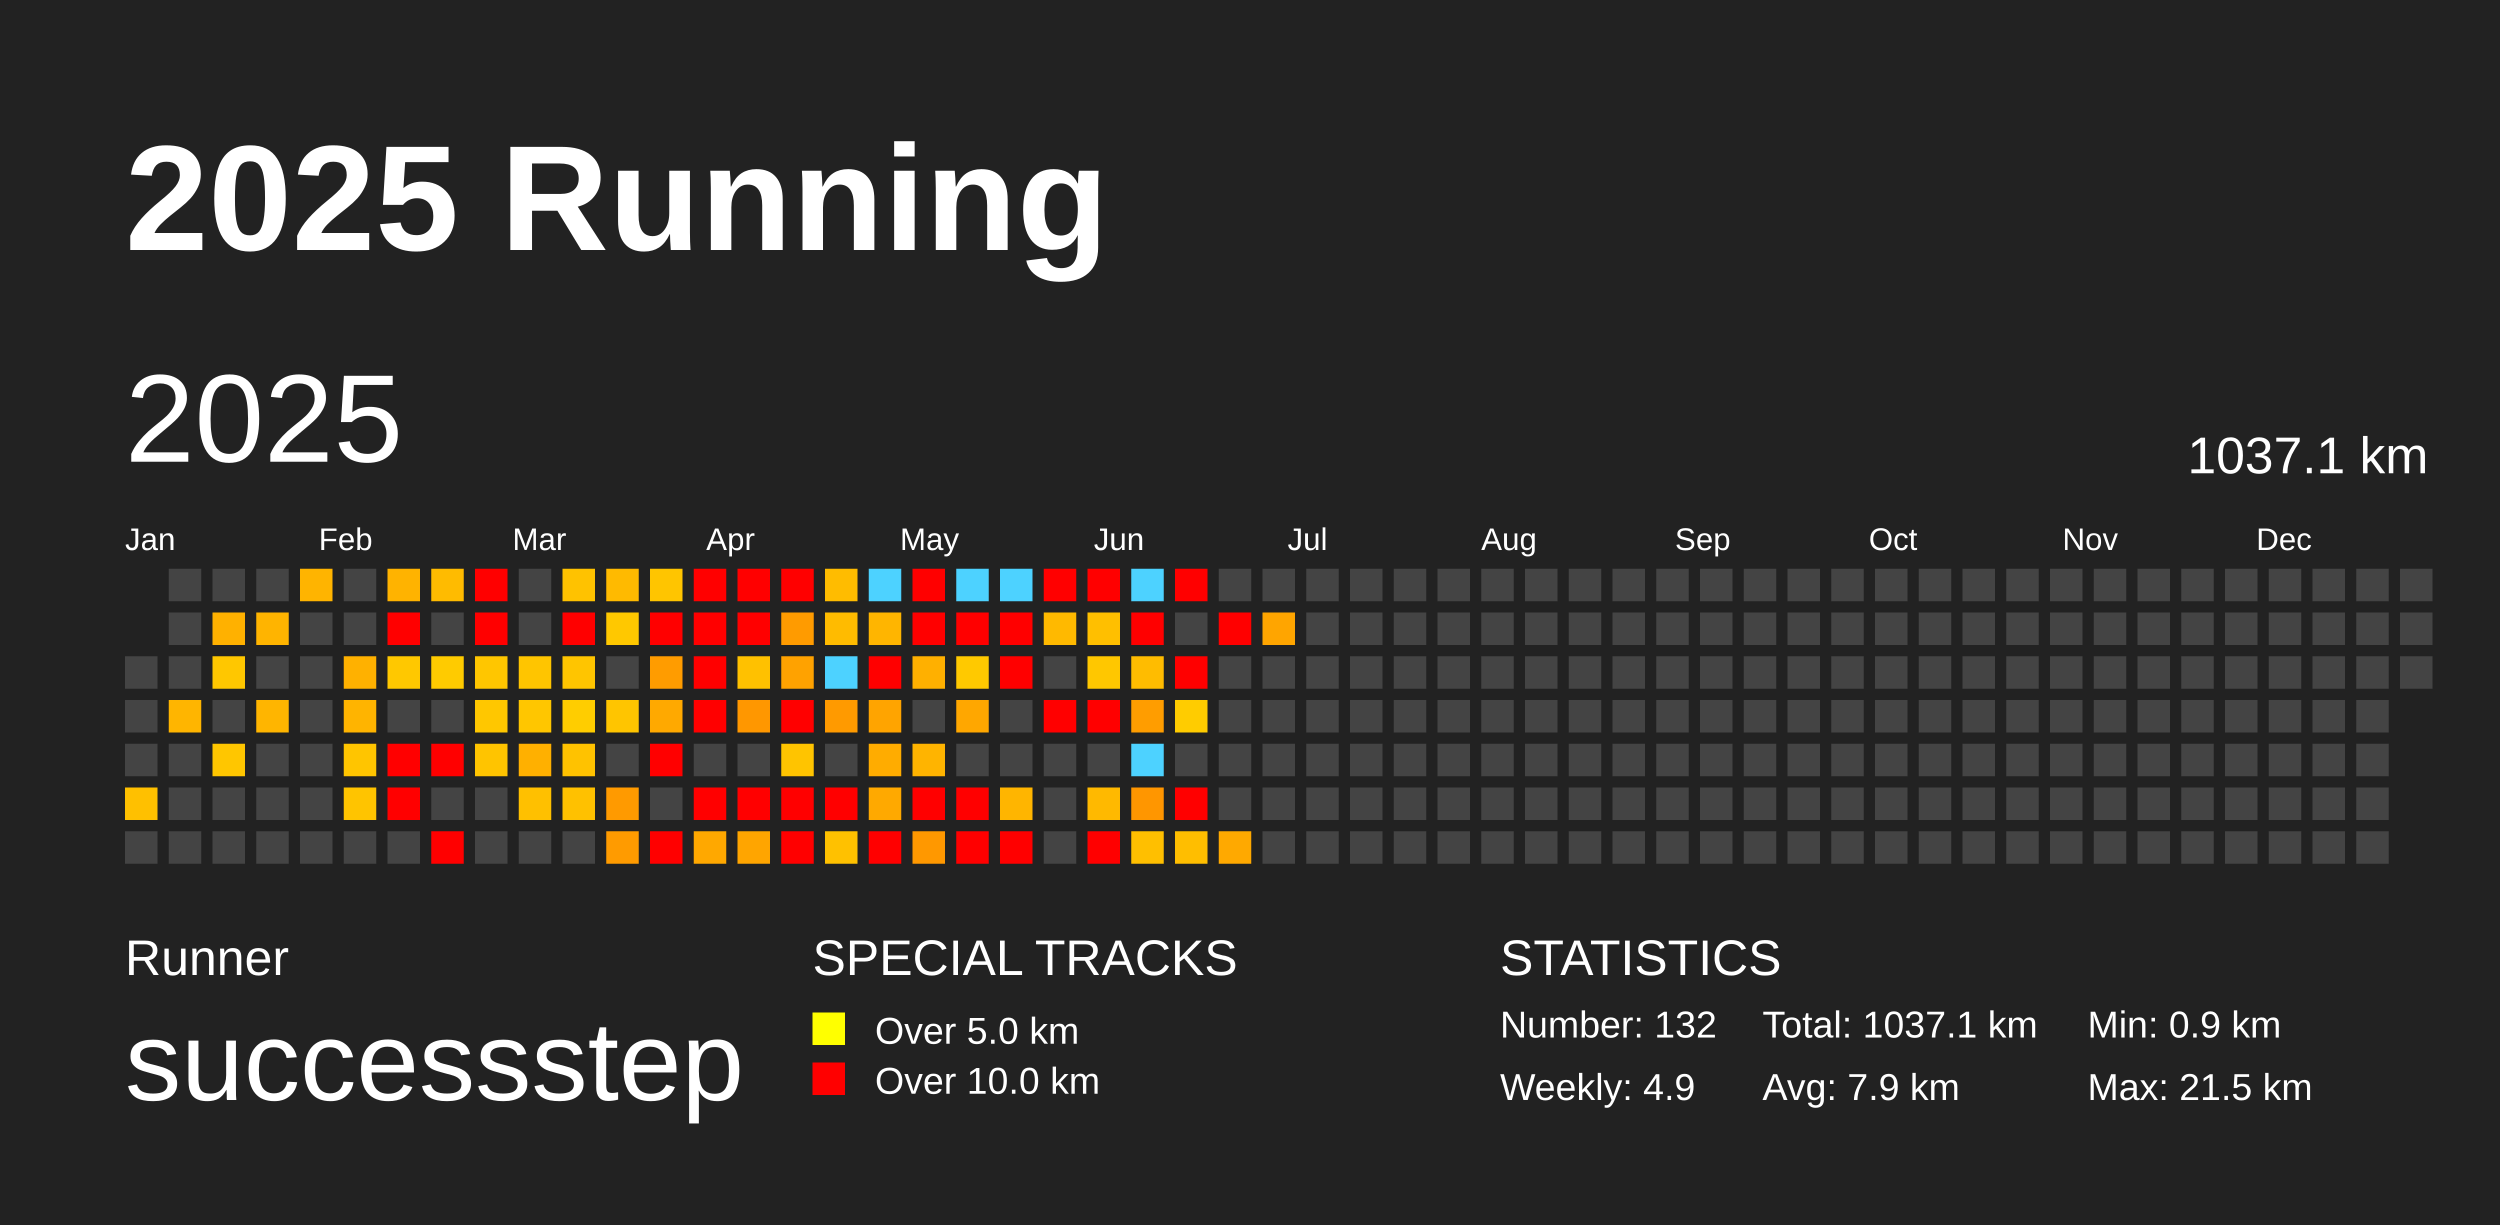
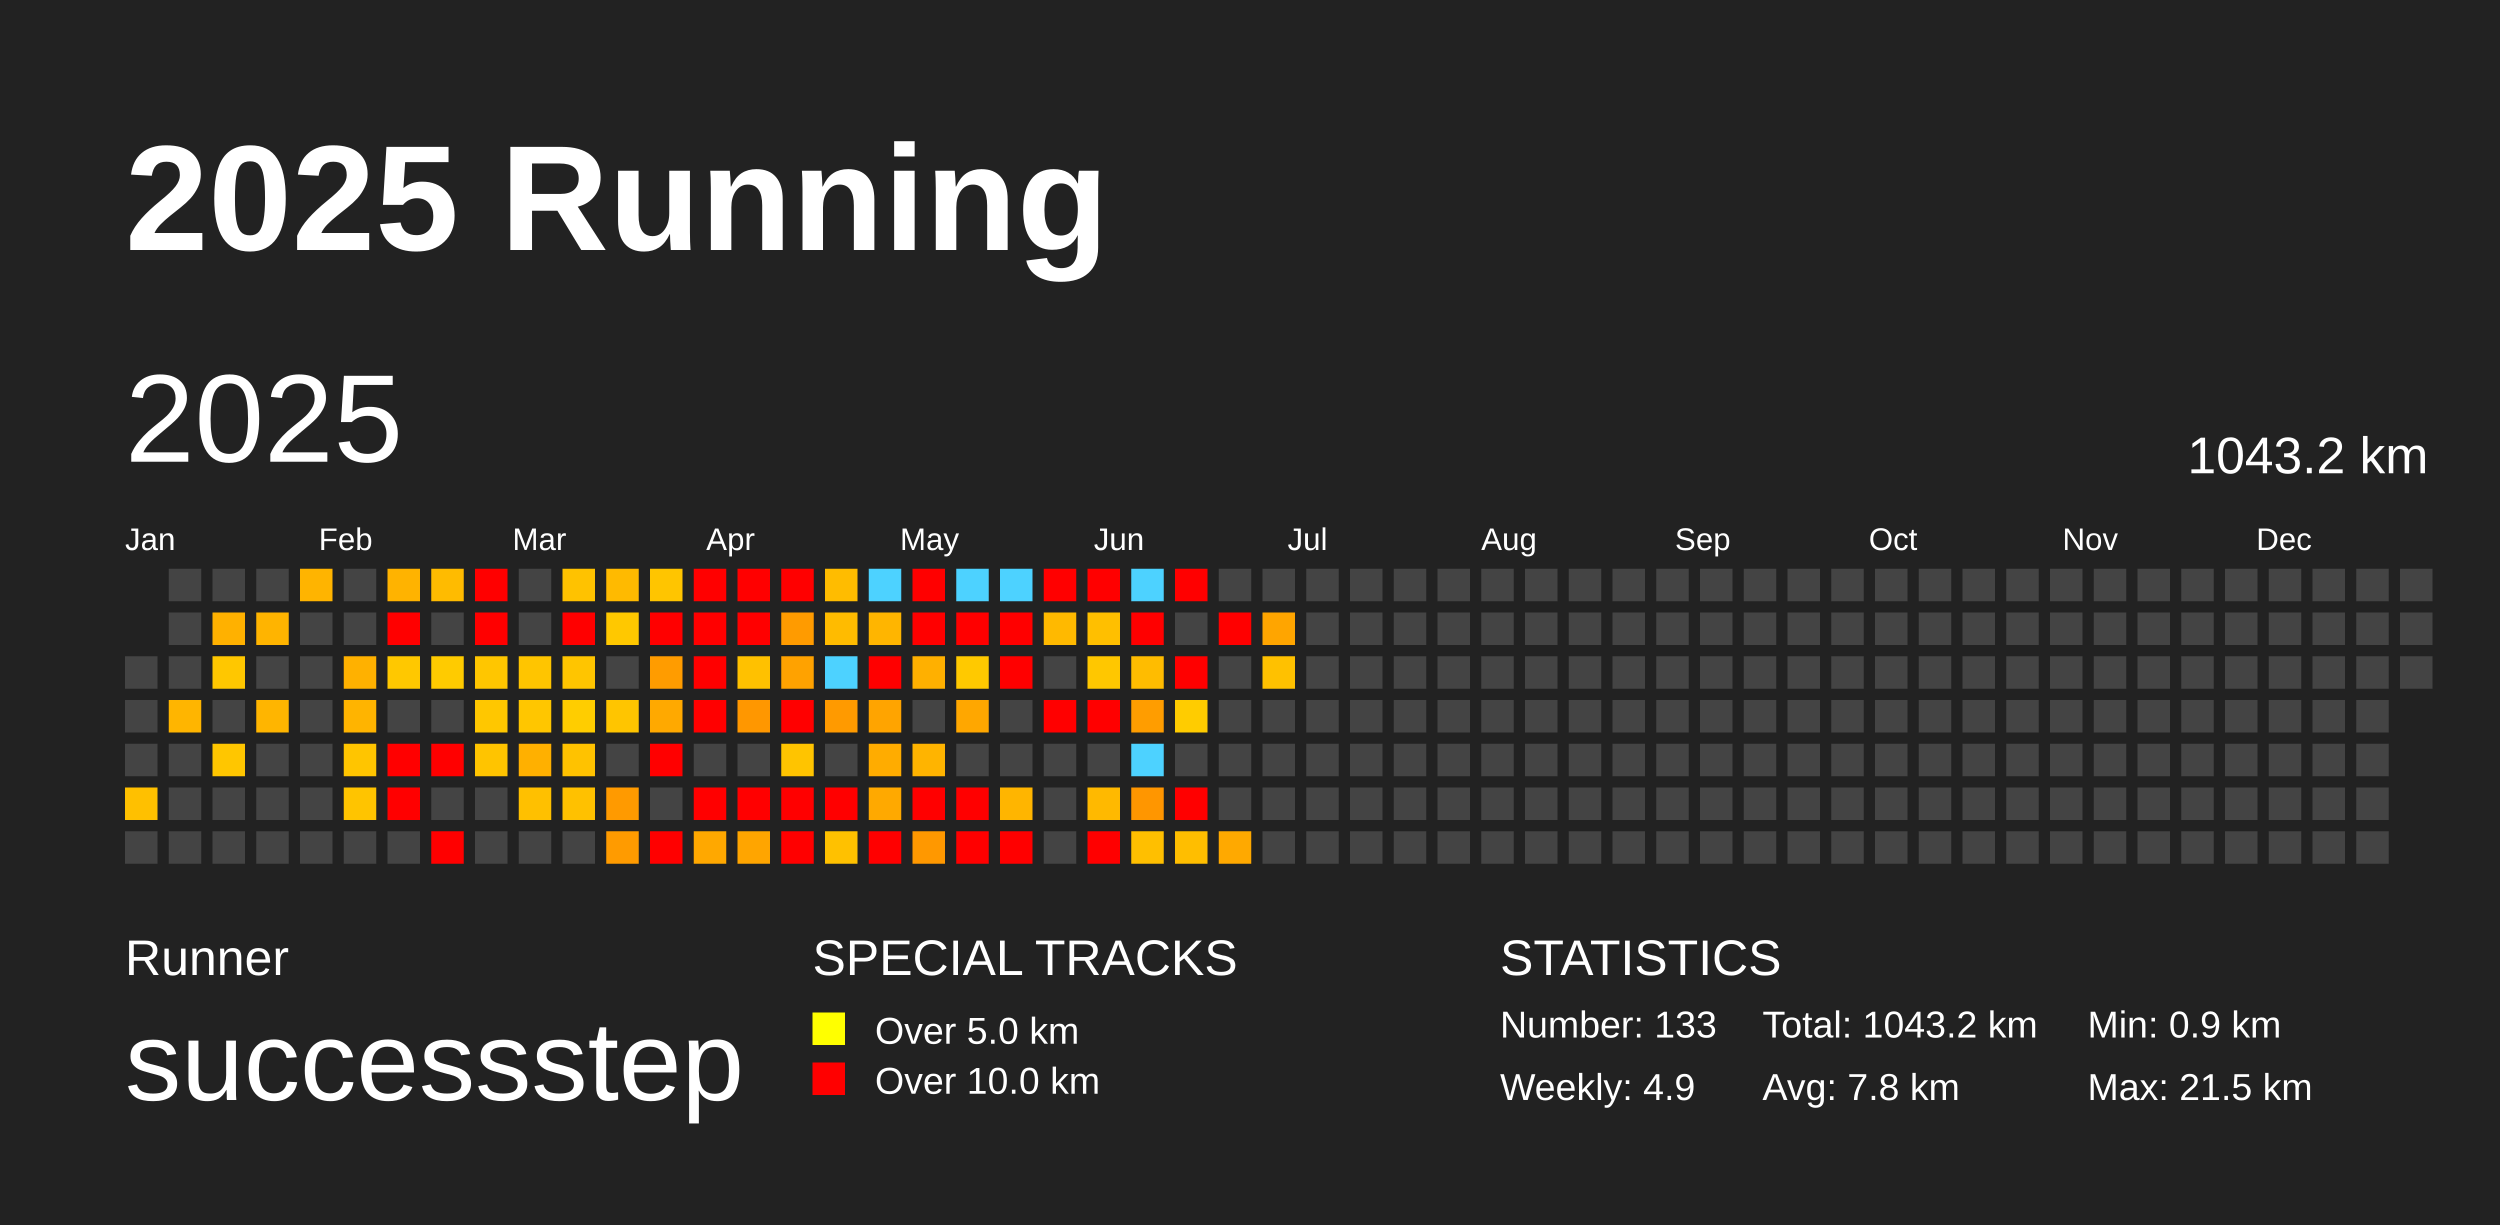
<svg xmlns="http://www.w3.org/2000/svg" baseProfile="full" height="98mm" version="1.1" viewBox="0,0,200,98" width="200mm">
  <defs />
  <rect fill="#222222" height="98" width="200" x="0" y="0" />
  <text fill="#FFFFFF" style="font-size:12px; font-family:Arial; font-weight:bold;" x="10" y="20">2025 Running</text>
  <text fill="#FFFFFF" style="font-size:4px; font-family:Arial" x="10" y="78">Runner</text>
  <text fill="#FFFFFF" style="font-size:9px; font-family:Arial" x="10" y="88">successstep</text>
  <text fill="#FFFFFF" style="font-size:4px; font-family:Arial" x="65" y="78">SPECIAL TRACKS</text>
  <rect fill="yellow" height="2.6" width="2.6" x="65" y="81" />
  <text fill="#FFFFFF" style="font-size:3px; font-family:Arial" x="70" y="83.5">Over 5.0 km</text>
  <rect fill="red" height="2.6" width="2.6" x="65" y="85" />
  <text fill="#FFFFFF" style="font-size:3px; font-family:Arial" x="70" y="87.5">Over 10.0 km</text>
  <text fill="#FFFFFF" style="font-size:4px; font-family:Arial" x="120" y="78">STATISTICS</text>
-   <text fill="#FFFFFF" style="font-size:3px; font-family:Arial" x="120" y="83">Number: 132</text>
+   <text fill="#FFFFFF" style="font-size:3px; font-family:Arial" x="120" y="83">Number: 133</text>
  <text fill="#FFFFFF" style="font-size:3px; font-family:Arial" x="120" y="88">Weekly: 4.9</text>
-   <text fill="#FFFFFF" style="font-size:3px; font-family:Arial" x="141" y="83">Total: 1037.1 km</text>
-   <text fill="#FFFFFF" style="font-size:3px; font-family:Arial" x="141" y="88">Avg: 7.9 km</text>
+   <text fill="#FFFFFF" style="font-size:3px; font-family:Arial" x="141" y="83">Total: 1043.2 km</text>
+   <text fill="#FFFFFF" style="font-size:3px; font-family:Arial" x="141" y="88">Avg: 7.8 km</text>
  <text fill="#FFFFFF" style="font-size:3px; font-family:Arial" x="167" y="83">Min: 0.9 km</text>
  <text fill="#FFFFFF" style="font-size:3px; font-family:Arial" x="167" y="88">Max: 21.5 km</text>
  <text dominant-baseline="hanging" fill="#FFFFFF" style="font-size:10.0px; font-family:Arial;" x="10" y="30">2025</text>
-   <text dominant-baseline="hanging" fill="#FFFFFF" style="font-size:4.125px; font-family:Arial;" x="175" y="35">1037.1 km</text>
+   <text dominant-baseline="hanging" fill="#FFFFFF" style="font-size:4.125px; font-family:Arial;" x="175" y="35">1043.2 km</text>
  <text fill="#FFFFFF" style="font-size:2.5px; font-family:Arial" x="10.0" y="44">Jan</text>
  <text fill="#FFFFFF" style="font-size:2.5px; font-family:Arial" x="25.5" y="44">Feb</text>
  <text fill="#FFFFFF" style="font-size:2.5px; font-family:Arial" x="41.0" y="44">Mar</text>
  <text fill="#FFFFFF" style="font-size:2.5px; font-family:Arial" x="56.5" y="44">Apr</text>
  <text fill="#FFFFFF" style="font-size:2.5px; font-family:Arial" x="72.0" y="44">May</text>
  <text fill="#FFFFFF" style="font-size:2.5px; font-family:Arial" x="87.5" y="44">Jun</text>
  <text fill="#FFFFFF" style="font-size:2.5px; font-family:Arial" x="103.0" y="44">Jul</text>
  <text fill="#FFFFFF" style="font-size:2.5px; font-family:Arial" x="118.5" y="44">Aug</text>
  <text fill="#FFFFFF" style="font-size:2.5px; font-family:Arial" x="134.0" y="44">Sep</text>
  <text fill="#FFFFFF" style="font-size:2.5px; font-family:Arial" x="149.5" y="44">Oct</text>
  <text fill="#FFFFFF" style="font-size:2.5px; font-family:Arial" x="165.0" y="44">Nov</text>
  <text fill="#FFFFFF" style="font-size:2.5px; font-family:Arial" x="180.5" y="44">Dec</text>
  <rect fill="#444444" height="2.6" width="2.6" x="10.0" y="52.5" />
  <rect fill="#444444" height="2.6" width="2.6" x="10.0" y="56.0" />
  <rect fill="#444444" height="2.6" width="2.6" x="10.0" y="59.5" />
  <rect fill="#ffc000" height="2.6" width="2.6" x="10.0" y="63.0" />
  <rect fill="#444444" height="2.6" width="2.6" x="10.0" y="66.5" />
  <rect fill="#444444" height="2.6" width="2.6" x="13.5" y="45.5" />
  <rect fill="#444444" height="2.6" width="2.6" x="13.5" y="49.0" />
  <rect fill="#444444" height="2.6" width="2.6" x="13.5" y="52.5" />
  <rect fill="#ffb500" height="2.6" width="2.6" x="13.5" y="56.0" />
  <rect fill="#444444" height="2.6" width="2.6" x="13.5" y="59.5" />
  <rect fill="#444444" height="2.6" width="2.6" x="13.5" y="63.0" />
  <rect fill="#444444" height="2.6" width="2.6" x="13.5" y="66.5" />
  <rect fill="#444444" height="2.6" width="2.6" x="17.0" y="45.5" />
  <rect fill="#ffb100" height="2.6" width="2.6" x="17.0" y="49.0" />
  <rect fill="#ffc700" height="2.6" width="2.6" x="17.0" y="52.5" />
  <rect fill="#444444" height="2.6" width="2.6" x="17.0" y="56.0" />
  <rect fill="#ffc600" height="2.6" width="2.6" x="17.0" y="59.5" />
  <rect fill="#444444" height="2.6" width="2.6" x="17.0" y="63.0" />
  <rect fill="#444444" height="2.6" width="2.6" x="17.0" y="66.5" />
  <rect fill="#444444" height="2.6" width="2.6" x="20.5" y="45.5" />
  <rect fill="#ffb400" height="2.6" width="2.6" x="20.5" y="49.0" />
  <rect fill="#444444" height="2.6" width="2.6" x="20.5" y="52.5" />
  <rect fill="#ffb500" height="2.6" width="2.6" x="20.5" y="56.0" />
  <rect fill="#444444" height="2.6" width="2.6" x="20.5" y="59.5" />
  <rect fill="#444444" height="2.6" width="2.6" x="20.5" y="63.0" />
  <rect fill="#444444" height="2.6" width="2.6" x="20.5" y="66.5" />
  <rect fill="#ffb400" height="2.6" width="2.6" x="24.0" y="45.5" />
  <rect fill="#444444" height="2.6" width="2.6" x="24.0" y="49.0" />
  <rect fill="#444444" height="2.6" width="2.6" x="24.0" y="52.5" />
  <rect fill="#444444" height="2.6" width="2.6" x="24.0" y="56.0" />
  <rect fill="#444444" height="2.6" width="2.6" x="24.0" y="59.5" />
  <rect fill="#444444" height="2.6" width="2.6" x="24.0" y="63.0" />
  <rect fill="#444444" height="2.6" width="2.6" x="24.0" y="66.5" />
  <rect fill="#444444" height="2.6" width="2.6" x="27.5" y="45.5" />
  <rect fill="#444444" height="2.6" width="2.6" x="27.5" y="49.0" />
  <rect fill="#ffb100" height="2.6" width="2.6" x="27.5" y="52.5" />
  <rect fill="#ffb400" height="2.6" width="2.6" x="27.5" y="56.0" />
  <rect fill="#ffc500" height="2.6" width="2.6" x="27.5" y="59.5" />
  <rect fill="#ffc400" height="2.6" width="2.6" x="27.5" y="63.0" />
  <rect fill="#444444" height="2.6" width="2.6" x="27.5" y="66.5" />
  <rect fill="#ffb300" height="2.6" width="2.6" x="31.0" y="45.5" />
  <rect fill="red" height="2.6" width="2.6" x="31.0" y="49.0" />
  <rect fill="#ffc800" height="2.6" width="2.6" x="31.0" y="52.5" />
  <rect fill="#444444" height="2.6" width="2.6" x="31.0" y="56.0" />
  <rect fill="red" height="2.6" width="2.6" x="31.0" y="59.5" />
  <rect fill="red" height="2.6" width="2.6" x="31.0" y="63.0" />
  <rect fill="#444444" height="2.6" width="2.6" x="31.0" y="66.5" />
  <rect fill="#ffbb00" height="2.6" width="2.6" x="34.5" y="45.5" />
  <rect fill="#444444" height="2.6" width="2.6" x="34.5" y="49.0" />
  <rect fill="#ffcb00" height="2.6" width="2.6" x="34.5" y="52.5" />
  <rect fill="#444444" height="2.6" width="2.6" x="34.5" y="56.0" />
  <rect fill="red" height="2.6" width="2.6" x="34.5" y="59.5" />
  <rect fill="#444444" height="2.6" width="2.6" x="34.5" y="63.0" />
  <rect fill="red" height="2.6" width="2.6" x="34.5" y="66.5" />
  <rect fill="red" height="2.6" width="2.6" x="38.0" y="45.5" />
  <rect fill="red" height="2.6" width="2.6" x="38.0" y="49.0" />
  <rect fill="#ffc600" height="2.6" width="2.6" x="38.0" y="52.5" />
  <rect fill="#ffc700" height="2.6" width="2.6" x="38.0" y="56.0" />
  <rect fill="#ffc400" height="2.6" width="2.6" x="38.0" y="59.5" />
  <rect fill="#444444" height="2.6" width="2.6" x="38.0" y="63.0" />
  <rect fill="#444444" height="2.6" width="2.6" x="38.0" y="66.5" />
  <rect fill="#444444" height="2.6" width="2.6" x="41.5" y="45.5" />
  <rect fill="#444444" height="2.6" width="2.6" x="41.5" y="49.0" />
  <rect fill="#ffc500" height="2.6" width="2.6" x="41.5" y="52.5" />
  <rect fill="#ffc600" height="2.6" width="2.6" x="41.5" y="56.0" />
  <rect fill="#ffb000" height="2.6" width="2.6" x="41.5" y="59.5" />
  <rect fill="#ffc000" height="2.6" width="2.6" x="41.5" y="63.0" />
  <rect fill="#444444" height="2.6" width="2.6" x="41.5" y="66.5" />
  <rect fill="#ffc200" height="2.6" width="2.6" x="45.0" y="45.5" />
  <rect fill="red" height="2.6" width="2.6" x="45.0" y="49.0" />
  <rect fill="#ffc500" height="2.6" width="2.6" x="45.0" y="52.5" />
  <rect fill="#ffcd00" height="2.6" width="2.6" x="45.0" y="56.0" />
  <rect fill="#ffc200" height="2.6" width="2.6" x="45.0" y="59.5" />
  <rect fill="#ffc100" height="2.6" width="2.6" x="45.0" y="63.0" />
  <rect fill="#444444" height="2.6" width="2.6" x="45.0" y="66.5" />
  <rect fill="#ffba00" height="2.6" width="2.6" x="48.5" y="45.5" />
  <rect fill="#ffc800" height="2.6" width="2.6" x="48.5" y="49.0" />
  <rect fill="#444444" height="2.6" width="2.6" x="48.5" y="52.5" />
  <rect fill="#ffc500" height="2.6" width="2.6" x="48.5" y="56.0" />
  <rect fill="#444444" height="2.6" width="2.6" x="48.5" y="59.5" />
  <rect fill="#ff9a00" height="2.6" width="2.6" x="48.5" y="63.0" />
  <rect fill="#ff9b00" height="2.6" width="2.6" x="48.5" y="66.5" />
  <rect fill="#ffc500" height="2.6" width="2.6" x="52.0" y="45.5" />
  <rect fill="red" height="2.6" width="2.6" x="52.0" y="49.0" />
  <rect fill="#ff9c00" height="2.6" width="2.6" x="52.0" y="52.5" />
  <rect fill="#ffa900" height="2.6" width="2.6" x="52.0" y="56.0" />
  <rect fill="red" height="2.6" width="2.6" x="52.0" y="59.5" />
  <rect fill="#444444" height="2.6" width="2.6" x="52.0" y="63.0" />
  <rect fill="red" height="2.6" width="2.6" x="52.0" y="66.5" />
  <rect fill="red" height="2.6" width="2.6" x="55.5" y="45.5" />
  <rect fill="red" height="2.6" width="2.6" x="55.5" y="49.0" />
  <rect fill="red" height="2.6" width="2.6" x="55.5" y="52.5" />
  <rect fill="red" height="2.6" width="2.6" x="55.5" y="56.0" />
  <rect fill="#444444" height="2.6" width="2.6" x="55.5" y="59.5" />
  <rect fill="red" height="2.6" width="2.6" x="55.5" y="63.0" />
  <rect fill="#ffa800" height="2.6" width="2.6" x="55.5" y="66.5" />
  <rect fill="red" height="2.6" width="2.6" x="59.0" y="45.5" />
  <rect fill="red" height="2.6" width="2.6" x="59.0" y="49.0" />
  <rect fill="#ffc100" height="2.6" width="2.6" x="59.0" y="52.5" />
  <rect fill="#ff9700" height="2.6" width="2.6" x="59.0" y="56.0" />
  <rect fill="#444444" height="2.6" width="2.6" x="59.0" y="59.5" />
  <rect fill="red" height="2.6" width="2.6" x="59.0" y="63.0" />
  <rect fill="#ffa500" height="2.6" width="2.6" x="59.0" y="66.5" />
  <rect fill="red" height="2.6" width="2.6" x="62.5" y="45.5" />
  <rect fill="#ff9b00" height="2.6" width="2.6" x="62.5" y="49.0" />
  <rect fill="#ffa200" height="2.6" width="2.6" x="62.5" y="52.5" />
  <rect fill="red" height="2.6" width="2.6" x="62.5" y="56.0" />
  <rect fill="#ffc400" height="2.6" width="2.6" x="62.5" y="59.5" />
  <rect fill="red" height="2.6" width="2.6" x="62.5" y="63.0" />
  <rect fill="red" height="2.6" width="2.6" x="62.5" y="66.5" />
  <rect fill="#ffbc00" height="2.6" width="2.6" x="66.0" y="45.5" />
  <rect fill="#ffbb00" height="2.6" width="2.6" x="66.0" y="49.0" />
  <rect fill="#4dd2ff" height="2.6" width="2.6" x="66.0" y="52.5" />
  <rect fill="#ff9a00" height="2.6" width="2.6" x="66.0" y="56.0" />
  <rect fill="#444444" height="2.6" width="2.6" x="66.0" y="59.5" />
  <rect fill="red" height="2.6" width="2.6" x="66.0" y="63.0" />
  <rect fill="#ffc100" height="2.6" width="2.6" x="66.0" y="66.5" />
  <rect fill="#4dd2ff" height="2.6" width="2.6" x="69.5" y="45.5" />
  <rect fill="#ffb500" height="2.6" width="2.6" x="69.5" y="49.0" />
  <rect fill="red" height="2.6" width="2.6" x="69.5" y="52.5" />
  <rect fill="#ffa400" height="2.6" width="2.6" x="69.5" y="56.0" />
  <rect fill="#ffac00" height="2.6" width="2.6" x="69.5" y="59.5" />
  <rect fill="#ffa900" height="2.6" width="2.6" x="69.5" y="63.0" />
  <rect fill="red" height="2.6" width="2.6" x="69.5" y="66.5" />
  <rect fill="red" height="2.6" width="2.6" x="73.0" y="45.5" />
  <rect fill="red" height="2.6" width="2.6" x="73.0" y="49.0" />
  <rect fill="#ffb000" height="2.6" width="2.6" x="73.0" y="52.5" />
  <rect fill="#444444" height="2.6" width="2.6" x="73.0" y="56.0" />
  <rect fill="#ffb400" height="2.6" width="2.6" x="73.0" y="59.5" />
  <rect fill="red" height="2.6" width="2.6" x="73.0" y="63.0" />
  <rect fill="#ff9800" height="2.6" width="2.6" x="73.0" y="66.5" />
  <rect fill="#4dd2ff" height="2.6" width="2.6" x="76.5" y="45.5" />
  <rect fill="red" height="2.6" width="2.6" x="76.5" y="49.0" />
  <rect fill="#ffc900" height="2.6" width="2.6" x="76.5" y="52.5" />
  <rect fill="#ffa700" height="2.6" width="2.6" x="76.5" y="56.0" />
  <rect fill="#444444" height="2.6" width="2.6" x="76.5" y="59.5" />
  <rect fill="red" height="2.6" width="2.6" x="76.5" y="63.0" />
  <rect fill="red" height="2.6" width="2.6" x="76.5" y="66.5" />
  <rect fill="#4dd2ff" height="2.6" width="2.6" x="80.0" y="45.5" />
  <rect fill="red" height="2.6" width="2.6" x="80.0" y="49.0" />
  <rect fill="red" height="2.6" width="2.6" x="80.0" y="52.5" />
  <rect fill="#444444" height="2.6" width="2.6" x="80.0" y="56.0" />
  <rect fill="#444444" height="2.6" width="2.6" x="80.0" y="59.5" />
  <rect fill="#ffb500" height="2.6" width="2.6" x="80.0" y="63.0" />
  <rect fill="red" height="2.6" width="2.6" x="80.0" y="66.5" />
  <rect fill="red" height="2.6" width="2.6" x="83.5" y="45.5" />
  <rect fill="#ffb900" height="2.6" width="2.6" x="83.5" y="49.0" />
  <rect fill="#444444" height="2.6" width="2.6" x="83.5" y="52.5" />
  <rect fill="red" height="2.6" width="2.6" x="83.5" y="56.0" />
  <rect fill="#444444" height="2.6" width="2.6" x="83.5" y="59.5" />
  <rect fill="#444444" height="2.6" width="2.6" x="83.5" y="63.0" />
  <rect fill="#444444" height="2.6" width="2.6" x="83.5" y="66.5" />
  <rect fill="red" height="2.6" width="2.6" x="87.0" y="45.5" />
  <rect fill="#ffbf00" height="2.6" width="2.6" x="87.0" y="49.0" />
  <rect fill="#ffc700" height="2.6" width="2.6" x="87.0" y="52.5" />
  <rect fill="red" height="2.6" width="2.6" x="87.0" y="56.0" />
  <rect fill="#444444" height="2.6" width="2.6" x="87.0" y="59.5" />
  <rect fill="#ffb900" height="2.6" width="2.6" x="87.0" y="63.0" />
  <rect fill="red" height="2.6" width="2.6" x="87.0" y="66.5" />
  <rect fill="#4dd2ff" height="2.6" width="2.6" x="90.5" y="45.5" />
  <rect fill="red" height="2.6" width="2.6" x="90.5" y="49.0" />
  <rect fill="#ffbc00" height="2.6" width="2.6" x="90.5" y="52.5" />
  <rect fill="#ff9d00" height="2.6" width="2.6" x="90.5" y="56.0" />
  <rect fill="#4dd2ff" height="2.6" width="2.6" x="90.5" y="59.5" />
  <rect fill="#ff9600" height="2.6" width="2.6" x="90.5" y="63.0" />
  <rect fill="#ffbf00" height="2.6" width="2.6" x="90.5" y="66.5" />
  <rect fill="red" height="2.6" width="2.6" x="94.0" y="45.5" />
  <rect fill="#444444" height="2.6" width="2.6" x="94.0" y="49.0" />
  <rect fill="red" height="2.6" width="2.6" x="94.0" y="52.5" />
  <rect fill="#ffcc00" height="2.6" width="2.6" x="94.0" y="56.0" />
  <rect fill="#444444" height="2.6" width="2.6" x="94.0" y="59.5" />
  <rect fill="red" height="2.6" width="2.6" x="94.0" y="63.0" />
  <rect fill="#ffbe00" height="2.6" width="2.6" x="94.0" y="66.5" />
  <rect fill="#444444" height="2.6" width="2.6" x="97.5" y="45.5" />
  <rect fill="red" height="2.6" width="2.6" x="97.5" y="49.0" />
  <rect fill="#444444" height="2.6" width="2.6" x="97.5" y="52.5" />
  <rect fill="#444444" height="2.6" width="2.6" x="97.5" y="56.0" />
  <rect fill="#444444" height="2.6" width="2.6" x="97.5" y="59.5" />
  <rect fill="#444444" height="2.6" width="2.6" x="97.5" y="63.0" />
  <rect fill="#ffa900" height="2.6" width="2.6" x="97.5" y="66.5" />
  <rect fill="#444444" height="2.6" width="2.6" x="101.0" y="45.5" />
  <rect fill="#ffa500" height="2.6" width="2.6" x="101.0" y="49.0" />
-   <rect fill="#444444" height="2.6" width="2.6" x="101.0" y="52.5" />
+   <rect fill="#ffc100" height="2.6" width="2.6" x="101.0" y="52.5" />
  <rect fill="#444444" height="2.6" width="2.6" x="101.0" y="56.0" />
  <rect fill="#444444" height="2.6" width="2.6" x="101.0" y="59.5" />
  <rect fill="#444444" height="2.6" width="2.6" x="101.0" y="63.0" />
  <rect fill="#444444" height="2.6" width="2.6" x="101.0" y="66.5" />
  <rect fill="#444444" height="2.6" width="2.6" x="104.5" y="45.5" />
  <rect fill="#444444" height="2.6" width="2.6" x="104.5" y="49.0" />
  <rect fill="#444444" height="2.6" width="2.6" x="104.5" y="52.5" />
  <rect fill="#444444" height="2.6" width="2.6" x="104.5" y="56.0" />
  <rect fill="#444444" height="2.6" width="2.6" x="104.5" y="59.5" />
  <rect fill="#444444" height="2.6" width="2.6" x="104.5" y="63.0" />
  <rect fill="#444444" height="2.6" width="2.6" x="104.5" y="66.5" />
  <rect fill="#444444" height="2.6" width="2.6" x="108.0" y="45.5" />
  <rect fill="#444444" height="2.6" width="2.6" x="108.0" y="49.0" />
  <rect fill="#444444" height="2.6" width="2.6" x="108.0" y="52.5" />
  <rect fill="#444444" height="2.6" width="2.6" x="108.0" y="56.0" />
  <rect fill="#444444" height="2.6" width="2.6" x="108.0" y="59.5" />
  <rect fill="#444444" height="2.6" width="2.6" x="108.0" y="63.0" />
  <rect fill="#444444" height="2.6" width="2.6" x="108.0" y="66.5" />
  <rect fill="#444444" height="2.6" width="2.6" x="111.5" y="45.5" />
  <rect fill="#444444" height="2.6" width="2.6" x="111.5" y="49.0" />
  <rect fill="#444444" height="2.6" width="2.6" x="111.5" y="52.5" />
  <rect fill="#444444" height="2.6" width="2.6" x="111.5" y="56.0" />
  <rect fill="#444444" height="2.6" width="2.6" x="111.5" y="59.5" />
  <rect fill="#444444" height="2.6" width="2.6" x="111.5" y="63.0" />
  <rect fill="#444444" height="2.6" width="2.6" x="111.5" y="66.5" />
  <rect fill="#444444" height="2.6" width="2.6" x="115.0" y="45.5" />
  <rect fill="#444444" height="2.6" width="2.6" x="115.0" y="49.0" />
  <rect fill="#444444" height="2.6" width="2.6" x="115.0" y="52.5" />
  <rect fill="#444444" height="2.6" width="2.6" x="115.0" y="56.0" />
  <rect fill="#444444" height="2.6" width="2.6" x="115.0" y="59.5" />
  <rect fill="#444444" height="2.6" width="2.6" x="115.0" y="63.0" />
  <rect fill="#444444" height="2.6" width="2.6" x="115.0" y="66.5" />
  <rect fill="#444444" height="2.6" width="2.6" x="118.5" y="45.5" />
  <rect fill="#444444" height="2.6" width="2.6" x="118.5" y="49.0" />
  <rect fill="#444444" height="2.6" width="2.6" x="118.5" y="52.5" />
  <rect fill="#444444" height="2.6" width="2.6" x="118.5" y="56.0" />
  <rect fill="#444444" height="2.6" width="2.6" x="118.5" y="59.5" />
  <rect fill="#444444" height="2.6" width="2.6" x="118.5" y="63.0" />
  <rect fill="#444444" height="2.6" width="2.6" x="118.5" y="66.5" />
  <rect fill="#444444" height="2.6" width="2.6" x="122.0" y="45.5" />
  <rect fill="#444444" height="2.6" width="2.6" x="122.0" y="49.0" />
  <rect fill="#444444" height="2.6" width="2.6" x="122.0" y="52.5" />
  <rect fill="#444444" height="2.6" width="2.6" x="122.0" y="56.0" />
  <rect fill="#444444" height="2.6" width="2.6" x="122.0" y="59.5" />
  <rect fill="#444444" height="2.6" width="2.6" x="122.0" y="63.0" />
  <rect fill="#444444" height="2.6" width="2.6" x="122.0" y="66.5" />
  <rect fill="#444444" height="2.6" width="2.6" x="125.5" y="45.5" />
  <rect fill="#444444" height="2.6" width="2.6" x="125.5" y="49.0" />
  <rect fill="#444444" height="2.6" width="2.6" x="125.5" y="52.5" />
  <rect fill="#444444" height="2.6" width="2.6" x="125.5" y="56.0" />
  <rect fill="#444444" height="2.6" width="2.6" x="125.5" y="59.5" />
  <rect fill="#444444" height="2.6" width="2.6" x="125.5" y="63.0" />
  <rect fill="#444444" height="2.6" width="2.6" x="125.5" y="66.5" />
  <rect fill="#444444" height="2.6" width="2.6" x="129.0" y="45.5" />
  <rect fill="#444444" height="2.6" width="2.6" x="129.0" y="49.0" />
  <rect fill="#444444" height="2.6" width="2.6" x="129.0" y="52.5" />
  <rect fill="#444444" height="2.6" width="2.6" x="129.0" y="56.0" />
  <rect fill="#444444" height="2.6" width="2.6" x="129.0" y="59.5" />
  <rect fill="#444444" height="2.6" width="2.6" x="129.0" y="63.0" />
  <rect fill="#444444" height="2.6" width="2.6" x="129.0" y="66.5" />
  <rect fill="#444444" height="2.6" width="2.6" x="132.5" y="45.5" />
  <rect fill="#444444" height="2.6" width="2.6" x="132.5" y="49.0" />
  <rect fill="#444444" height="2.6" width="2.6" x="132.5" y="52.5" />
  <rect fill="#444444" height="2.6" width="2.6" x="132.5" y="56.0" />
  <rect fill="#444444" height="2.6" width="2.6" x="132.5" y="59.5" />
  <rect fill="#444444" height="2.6" width="2.6" x="132.5" y="63.0" />
  <rect fill="#444444" height="2.6" width="2.6" x="132.5" y="66.5" />
  <rect fill="#444444" height="2.6" width="2.6" x="136.0" y="45.5" />
  <rect fill="#444444" height="2.6" width="2.6" x="136.0" y="49.0" />
  <rect fill="#444444" height="2.6" width="2.6" x="136.0" y="52.5" />
  <rect fill="#444444" height="2.6" width="2.6" x="136.0" y="56.0" />
  <rect fill="#444444" height="2.6" width="2.6" x="136.0" y="59.5" />
  <rect fill="#444444" height="2.6" width="2.6" x="136.0" y="63.0" />
  <rect fill="#444444" height="2.6" width="2.6" x="136.0" y="66.5" />
  <rect fill="#444444" height="2.6" width="2.6" x="139.5" y="45.5" />
  <rect fill="#444444" height="2.6" width="2.6" x="139.5" y="49.0" />
  <rect fill="#444444" height="2.6" width="2.6" x="139.5" y="52.5" />
  <rect fill="#444444" height="2.6" width="2.6" x="139.5" y="56.0" />
  <rect fill="#444444" height="2.6" width="2.6" x="139.5" y="59.5" />
  <rect fill="#444444" height="2.6" width="2.6" x="139.5" y="63.0" />
  <rect fill="#444444" height="2.6" width="2.6" x="139.5" y="66.5" />
  <rect fill="#444444" height="2.6" width="2.6" x="143.0" y="45.5" />
  <rect fill="#444444" height="2.6" width="2.6" x="143.0" y="49.0" />
  <rect fill="#444444" height="2.6" width="2.6" x="143.0" y="52.5" />
  <rect fill="#444444" height="2.6" width="2.6" x="143.0" y="56.0" />
  <rect fill="#444444" height="2.6" width="2.6" x="143.0" y="59.5" />
  <rect fill="#444444" height="2.6" width="2.6" x="143.0" y="63.0" />
  <rect fill="#444444" height="2.6" width="2.6" x="143.0" y="66.5" />
  <rect fill="#444444" height="2.6" width="2.6" x="146.5" y="45.5" />
  <rect fill="#444444" height="2.6" width="2.6" x="146.5" y="49.0" />
  <rect fill="#444444" height="2.6" width="2.6" x="146.5" y="52.5" />
  <rect fill="#444444" height="2.6" width="2.6" x="146.5" y="56.0" />
  <rect fill="#444444" height="2.6" width="2.6" x="146.5" y="59.5" />
  <rect fill="#444444" height="2.6" width="2.6" x="146.5" y="63.0" />
  <rect fill="#444444" height="2.6" width="2.6" x="146.5" y="66.5" />
  <rect fill="#444444" height="2.6" width="2.6" x="150.0" y="45.5" />
  <rect fill="#444444" height="2.6" width="2.6" x="150.0" y="49.0" />
  <rect fill="#444444" height="2.6" width="2.6" x="150.0" y="52.5" />
  <rect fill="#444444" height="2.6" width="2.6" x="150.0" y="56.0" />
  <rect fill="#444444" height="2.6" width="2.6" x="150.0" y="59.5" />
  <rect fill="#444444" height="2.6" width="2.6" x="150.0" y="63.0" />
  <rect fill="#444444" height="2.6" width="2.6" x="150.0" y="66.5" />
  <rect fill="#444444" height="2.6" width="2.6" x="153.5" y="45.5" />
  <rect fill="#444444" height="2.6" width="2.6" x="153.5" y="49.0" />
  <rect fill="#444444" height="2.6" width="2.6" x="153.5" y="52.5" />
  <rect fill="#444444" height="2.6" width="2.6" x="153.5" y="56.0" />
  <rect fill="#444444" height="2.6" width="2.6" x="153.5" y="59.5" />
  <rect fill="#444444" height="2.6" width="2.6" x="153.5" y="63.0" />
  <rect fill="#444444" height="2.6" width="2.6" x="153.5" y="66.5" />
  <rect fill="#444444" height="2.6" width="2.6" x="157.0" y="45.5" />
  <rect fill="#444444" height="2.6" width="2.6" x="157.0" y="49.0" />
  <rect fill="#444444" height="2.6" width="2.6" x="157.0" y="52.5" />
  <rect fill="#444444" height="2.6" width="2.6" x="157.0" y="56.0" />
  <rect fill="#444444" height="2.6" width="2.6" x="157.0" y="59.5" />
  <rect fill="#444444" height="2.6" width="2.6" x="157.0" y="63.0" />
  <rect fill="#444444" height="2.6" width="2.6" x="157.0" y="66.5" />
  <rect fill="#444444" height="2.6" width="2.6" x="160.5" y="45.5" />
  <rect fill="#444444" height="2.6" width="2.6" x="160.5" y="49.0" />
  <rect fill="#444444" height="2.6" width="2.6" x="160.5" y="52.5" />
  <rect fill="#444444" height="2.6" width="2.6" x="160.5" y="56.0" />
  <rect fill="#444444" height="2.6" width="2.6" x="160.5" y="59.5" />
  <rect fill="#444444" height="2.6" width="2.6" x="160.5" y="63.0" />
  <rect fill="#444444" height="2.6" width="2.6" x="160.5" y="66.5" />
  <rect fill="#444444" height="2.6" width="2.6" x="164.0" y="45.5" />
  <rect fill="#444444" height="2.6" width="2.6" x="164.0" y="49.0" />
  <rect fill="#444444" height="2.6" width="2.6" x="164.0" y="52.5" />
  <rect fill="#444444" height="2.6" width="2.6" x="164.0" y="56.0" />
  <rect fill="#444444" height="2.6" width="2.6" x="164.0" y="59.5" />
  <rect fill="#444444" height="2.6" width="2.6" x="164.0" y="63.0" />
  <rect fill="#444444" height="2.6" width="2.6" x="164.0" y="66.5" />
  <rect fill="#444444" height="2.6" width="2.6" x="167.5" y="45.5" />
  <rect fill="#444444" height="2.6" width="2.6" x="167.5" y="49.0" />
  <rect fill="#444444" height="2.6" width="2.6" x="167.5" y="52.5" />
  <rect fill="#444444" height="2.6" width="2.6" x="167.5" y="56.0" />
  <rect fill="#444444" height="2.6" width="2.6" x="167.5" y="59.5" />
  <rect fill="#444444" height="2.6" width="2.6" x="167.5" y="63.0" />
  <rect fill="#444444" height="2.6" width="2.6" x="167.5" y="66.5" />
  <rect fill="#444444" height="2.6" width="2.6" x="171.0" y="45.5" />
  <rect fill="#444444" height="2.6" width="2.6" x="171.0" y="49.0" />
  <rect fill="#444444" height="2.6" width="2.6" x="171.0" y="52.5" />
  <rect fill="#444444" height="2.6" width="2.6" x="171.0" y="56.0" />
  <rect fill="#444444" height="2.6" width="2.6" x="171.0" y="59.5" />
  <rect fill="#444444" height="2.6" width="2.6" x="171.0" y="63.0" />
  <rect fill="#444444" height="2.6" width="2.6" x="171.0" y="66.5" />
  <rect fill="#444444" height="2.6" width="2.6" x="174.5" y="45.5" />
  <rect fill="#444444" height="2.6" width="2.6" x="174.5" y="49.0" />
  <rect fill="#444444" height="2.6" width="2.6" x="174.5" y="52.5" />
  <rect fill="#444444" height="2.6" width="2.6" x="174.5" y="56.0" />
  <rect fill="#444444" height="2.6" width="2.6" x="174.5" y="59.5" />
  <rect fill="#444444" height="2.6" width="2.6" x="174.5" y="63.0" />
  <rect fill="#444444" height="2.6" width="2.6" x="174.5" y="66.5" />
  <rect fill="#444444" height="2.6" width="2.6" x="178.0" y="45.5" />
  <rect fill="#444444" height="2.6" width="2.6" x="178.0" y="49.0" />
  <rect fill="#444444" height="2.6" width="2.6" x="178.0" y="52.5" />
  <rect fill="#444444" height="2.6" width="2.6" x="178.0" y="56.0" />
  <rect fill="#444444" height="2.6" width="2.6" x="178.0" y="59.5" />
  <rect fill="#444444" height="2.6" width="2.6" x="178.0" y="63.0" />
  <rect fill="#444444" height="2.6" width="2.6" x="178.0" y="66.5" />
  <rect fill="#444444" height="2.6" width="2.6" x="181.5" y="45.5" />
  <rect fill="#444444" height="2.6" width="2.6" x="181.5" y="49.0" />
  <rect fill="#444444" height="2.6" width="2.6" x="181.5" y="52.5" />
  <rect fill="#444444" height="2.6" width="2.6" x="181.5" y="56.0" />
  <rect fill="#444444" height="2.6" width="2.6" x="181.5" y="59.5" />
  <rect fill="#444444" height="2.6" width="2.6" x="181.5" y="63.0" />
  <rect fill="#444444" height="2.6" width="2.6" x="181.5" y="66.5" />
  <rect fill="#444444" height="2.6" width="2.6" x="185.0" y="45.5" />
  <rect fill="#444444" height="2.6" width="2.6" x="185.0" y="49.0" />
  <rect fill="#444444" height="2.6" width="2.6" x="185.0" y="52.5" />
  <rect fill="#444444" height="2.6" width="2.6" x="185.0" y="56.0" />
  <rect fill="#444444" height="2.6" width="2.6" x="185.0" y="59.5" />
  <rect fill="#444444" height="2.6" width="2.6" x="185.0" y="63.0" />
  <rect fill="#444444" height="2.6" width="2.6" x="185.0" y="66.5" />
  <rect fill="#444444" height="2.6" width="2.6" x="188.5" y="45.5" />
  <rect fill="#444444" height="2.6" width="2.6" x="188.5" y="49.0" />
  <rect fill="#444444" height="2.6" width="2.6" x="188.5" y="52.5" />
  <rect fill="#444444" height="2.6" width="2.6" x="188.5" y="56.0" />
  <rect fill="#444444" height="2.6" width="2.6" x="188.5" y="59.5" />
  <rect fill="#444444" height="2.6" width="2.6" x="188.5" y="63.0" />
  <rect fill="#444444" height="2.6" width="2.6" x="188.5" y="66.5" />
  <rect fill="#444444" height="2.6" width="2.6" x="192.0" y="45.5" />
  <rect fill="#444444" height="2.6" width="2.6" x="192.0" y="49.0" />
  <rect fill="#444444" height="2.6" width="2.6" x="192.0" y="52.5" />
</svg>
